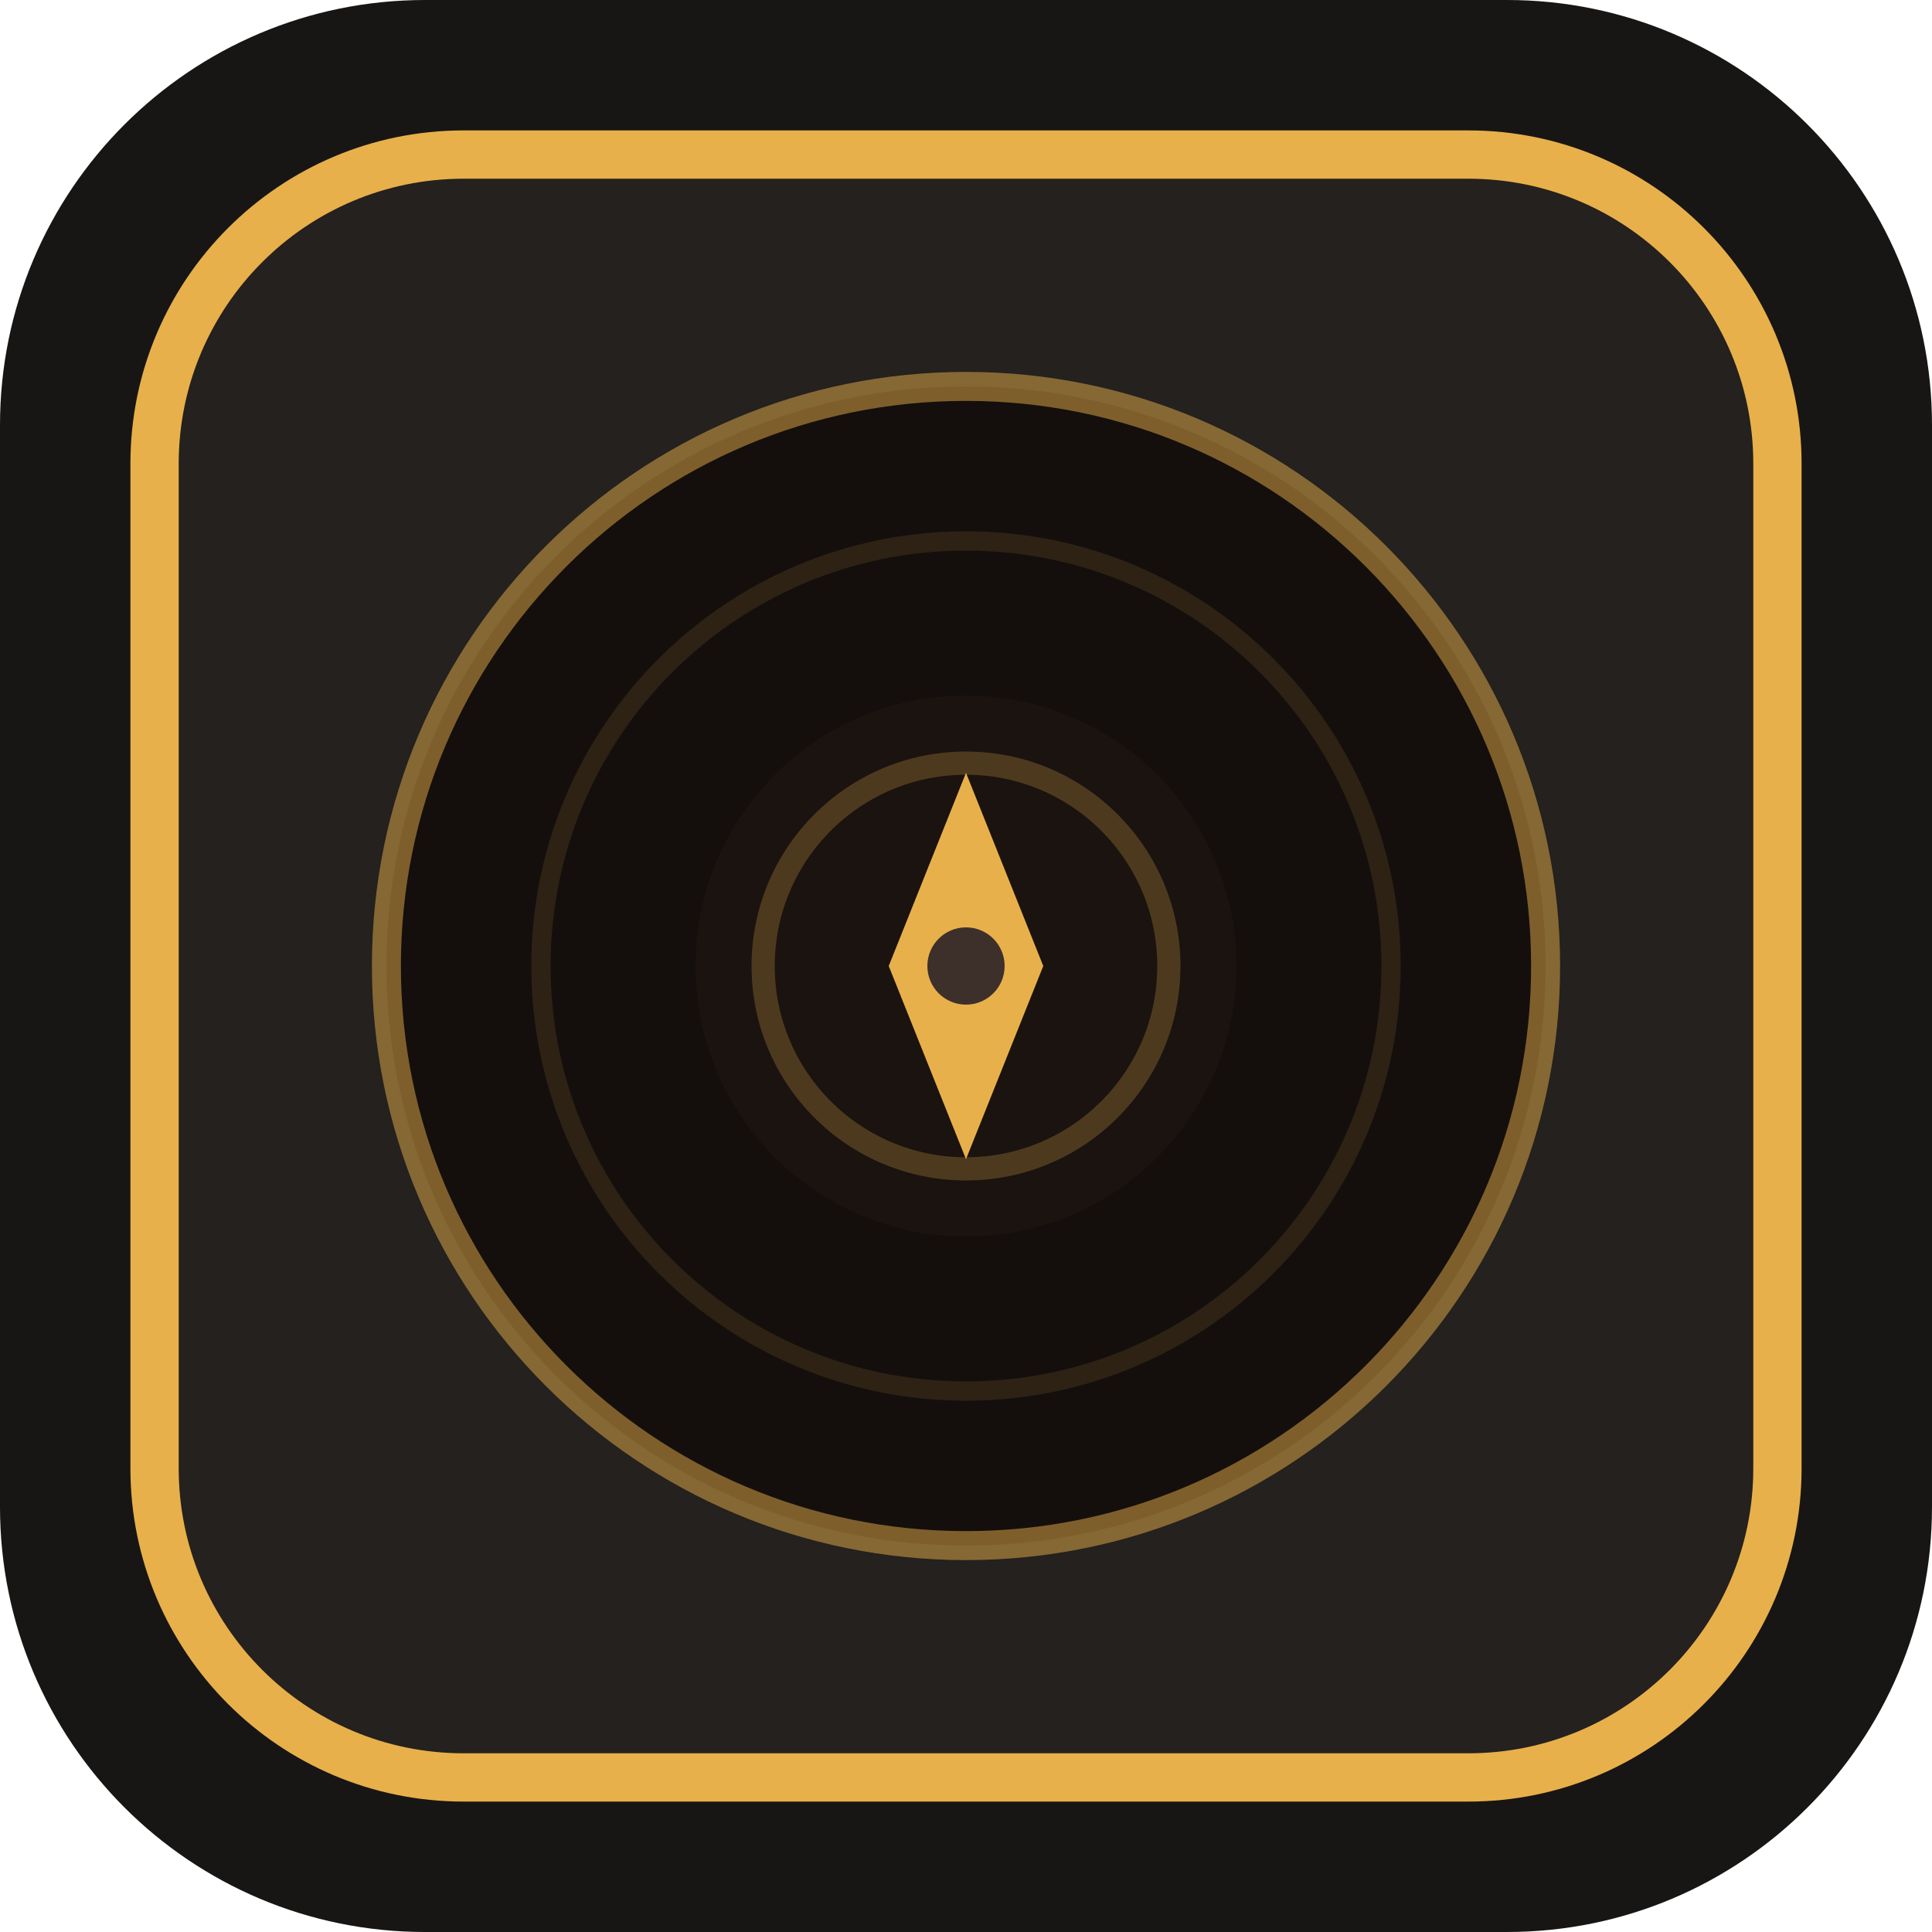
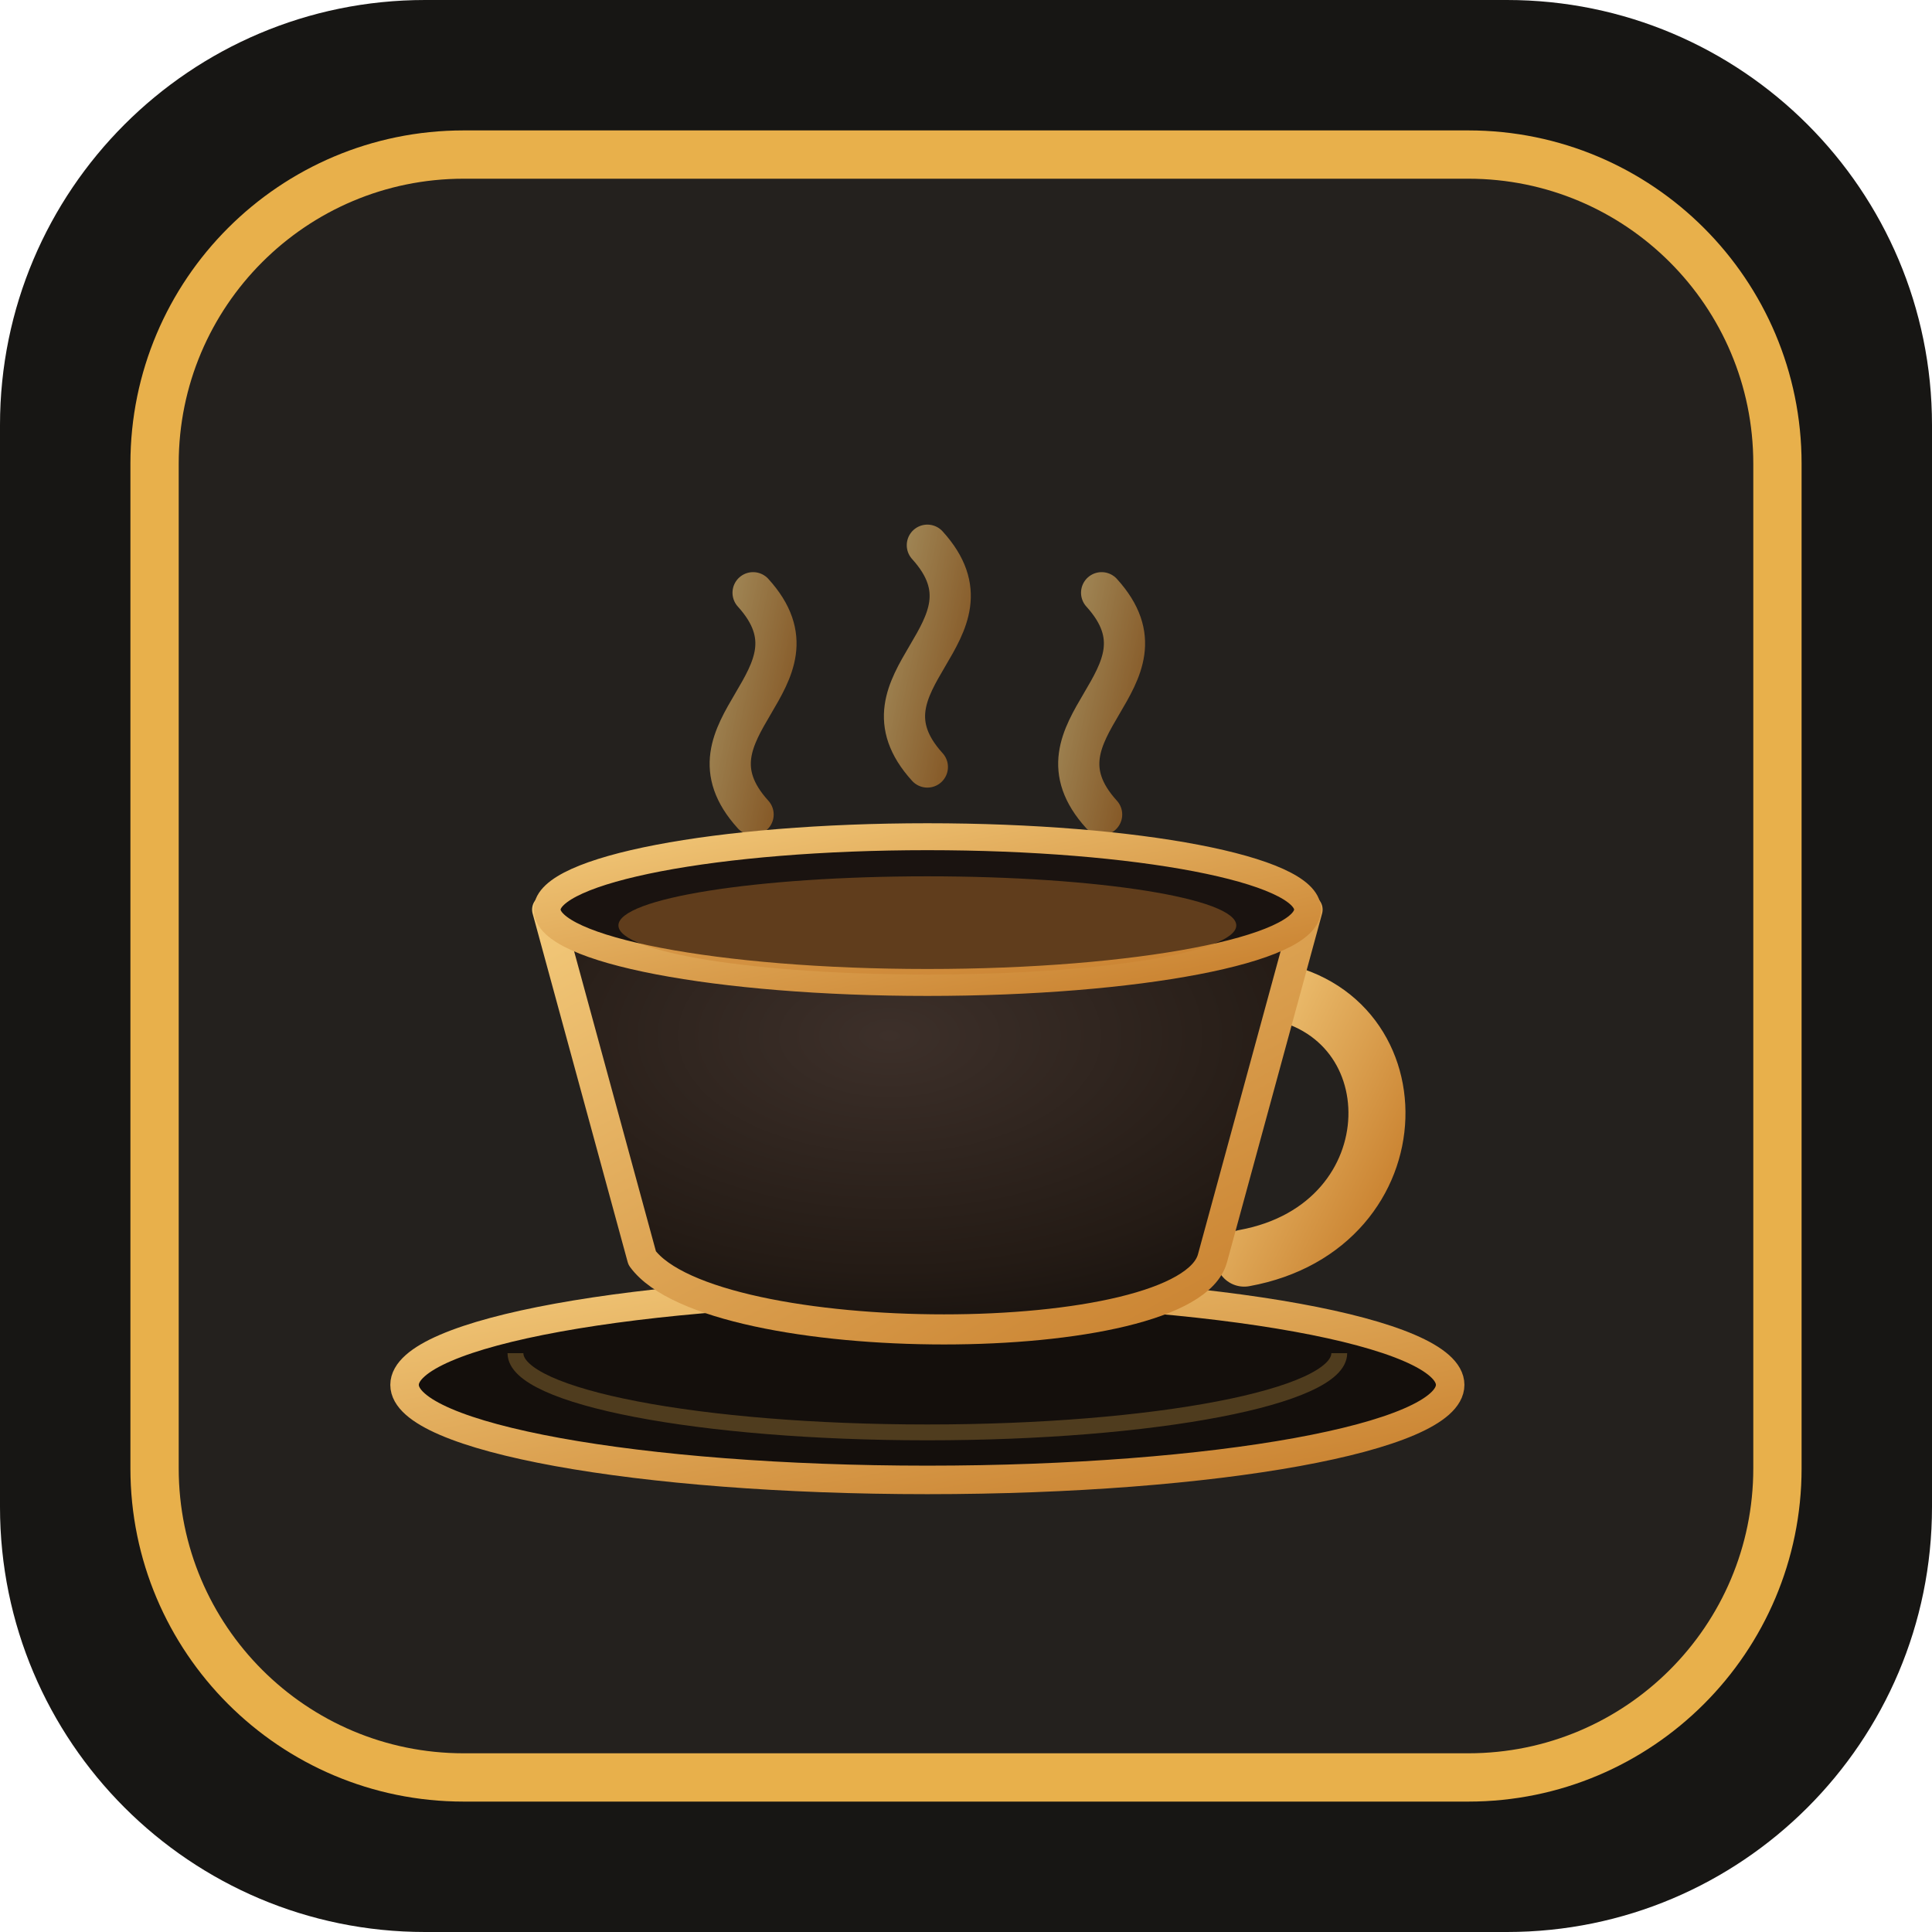
<svg xmlns="http://www.w3.org/2000/svg" viewBox="0 0 100 100" fill="none">
+   <defs>
+     <linearGradient id="bcp-gold" x1="0" y1="0" x2="1" y2="1">
+       <stop offset="0%" stop-color="#F2C879" />
+       <stop offset="100%" stop-color="#C77E2C" />
+     </linearGradient>
+     <radialGradient id="bcp-cup" cx="45%" cy="30%" r="80%">
+       <stop offset="0%" stop-color="#3D302A" />
+       <stop offset="70%" stop-color="#241B15" />
+       <stop offset="100%" stop-color="#140F0C" />
+     </radialGradient>
+   </defs>
  <rect width="100" height="100" rx="22" fill="#171614" />
  <rect x="8" y="8" width="84" height="84" rx="16" stroke="#E8B04B" stroke-width="2.5" fill="#24211E" />
-   <circle cx="50" cy="50" r="30" fill="#140F0C" />
-   <circle cx="50" cy="50" r="30" stroke="#E8B04B" stroke-width="1.5" stroke-opacity="0.5" />
-   <circle cx="50" cy="50" r="22" stroke="rgba(232,176,75,0.12)" stroke-width="1" />
-   <circle cx="50" cy="50" r="14" fill="#1A1310" />
-   <circle cx="50" cy="50" r="10.5" stroke="rgba(232,176,75,0.25)" stroke-width="1.2" />
-   <path d="M50 40 L54 50 L50 60 L46 50 Z" fill="#E8B04B" />
-   <circle cx="50" cy="50" r="2" fill="#3D302A" />
+   <g transform="translate(48 52) scale(0.82) translate(-48 -52)">
+     <g stroke="url(#bcp-gold)" stroke-width="2.6" stroke-linecap="round" fill="none" opacity="0.6">
+       <path d="M37 40c-5-5.5 5-8.5 0-14" />
+       <path d="M48 37c-5-5.5 5-8.5 0-14" />
+       <path d="M59 40c-5-5.5 5-8.5 0-14" />
+     </g>
+     <ellipse cx="48" cy="76" rx="33" ry="6" fill="#140F0C" stroke="url(#bcp-gold)" stroke-width="1.8" />
+     <path d="M22 74a26 5 0 0 0 52 0" stroke="rgba(232,176,75,0.28)" stroke-width="1" fill="none" />
+     <path d="M69 51c10 1 10 15-1 17" fill="none" stroke="url(#bcp-gold)" stroke-width="3.6" stroke-linecap="round" />
+     <path d="M24 46h48l-6 22c-1.6 6-31.6 6-36 0z" fill="url(#bcp-cup)" stroke="url(#bcp-gold)" stroke-width="1.9" stroke-linejoin="round" />
+     <ellipse cx="48" cy="46" rx="24" ry="4.6" fill="#1A1310" stroke="url(#bcp-gold)" stroke-width="1.7" />
+     <ellipse cx="48" cy="47" rx="19.5" ry="3.1" fill="#C77E2C" opacity="0.4" />
+   </g>
</svg>
